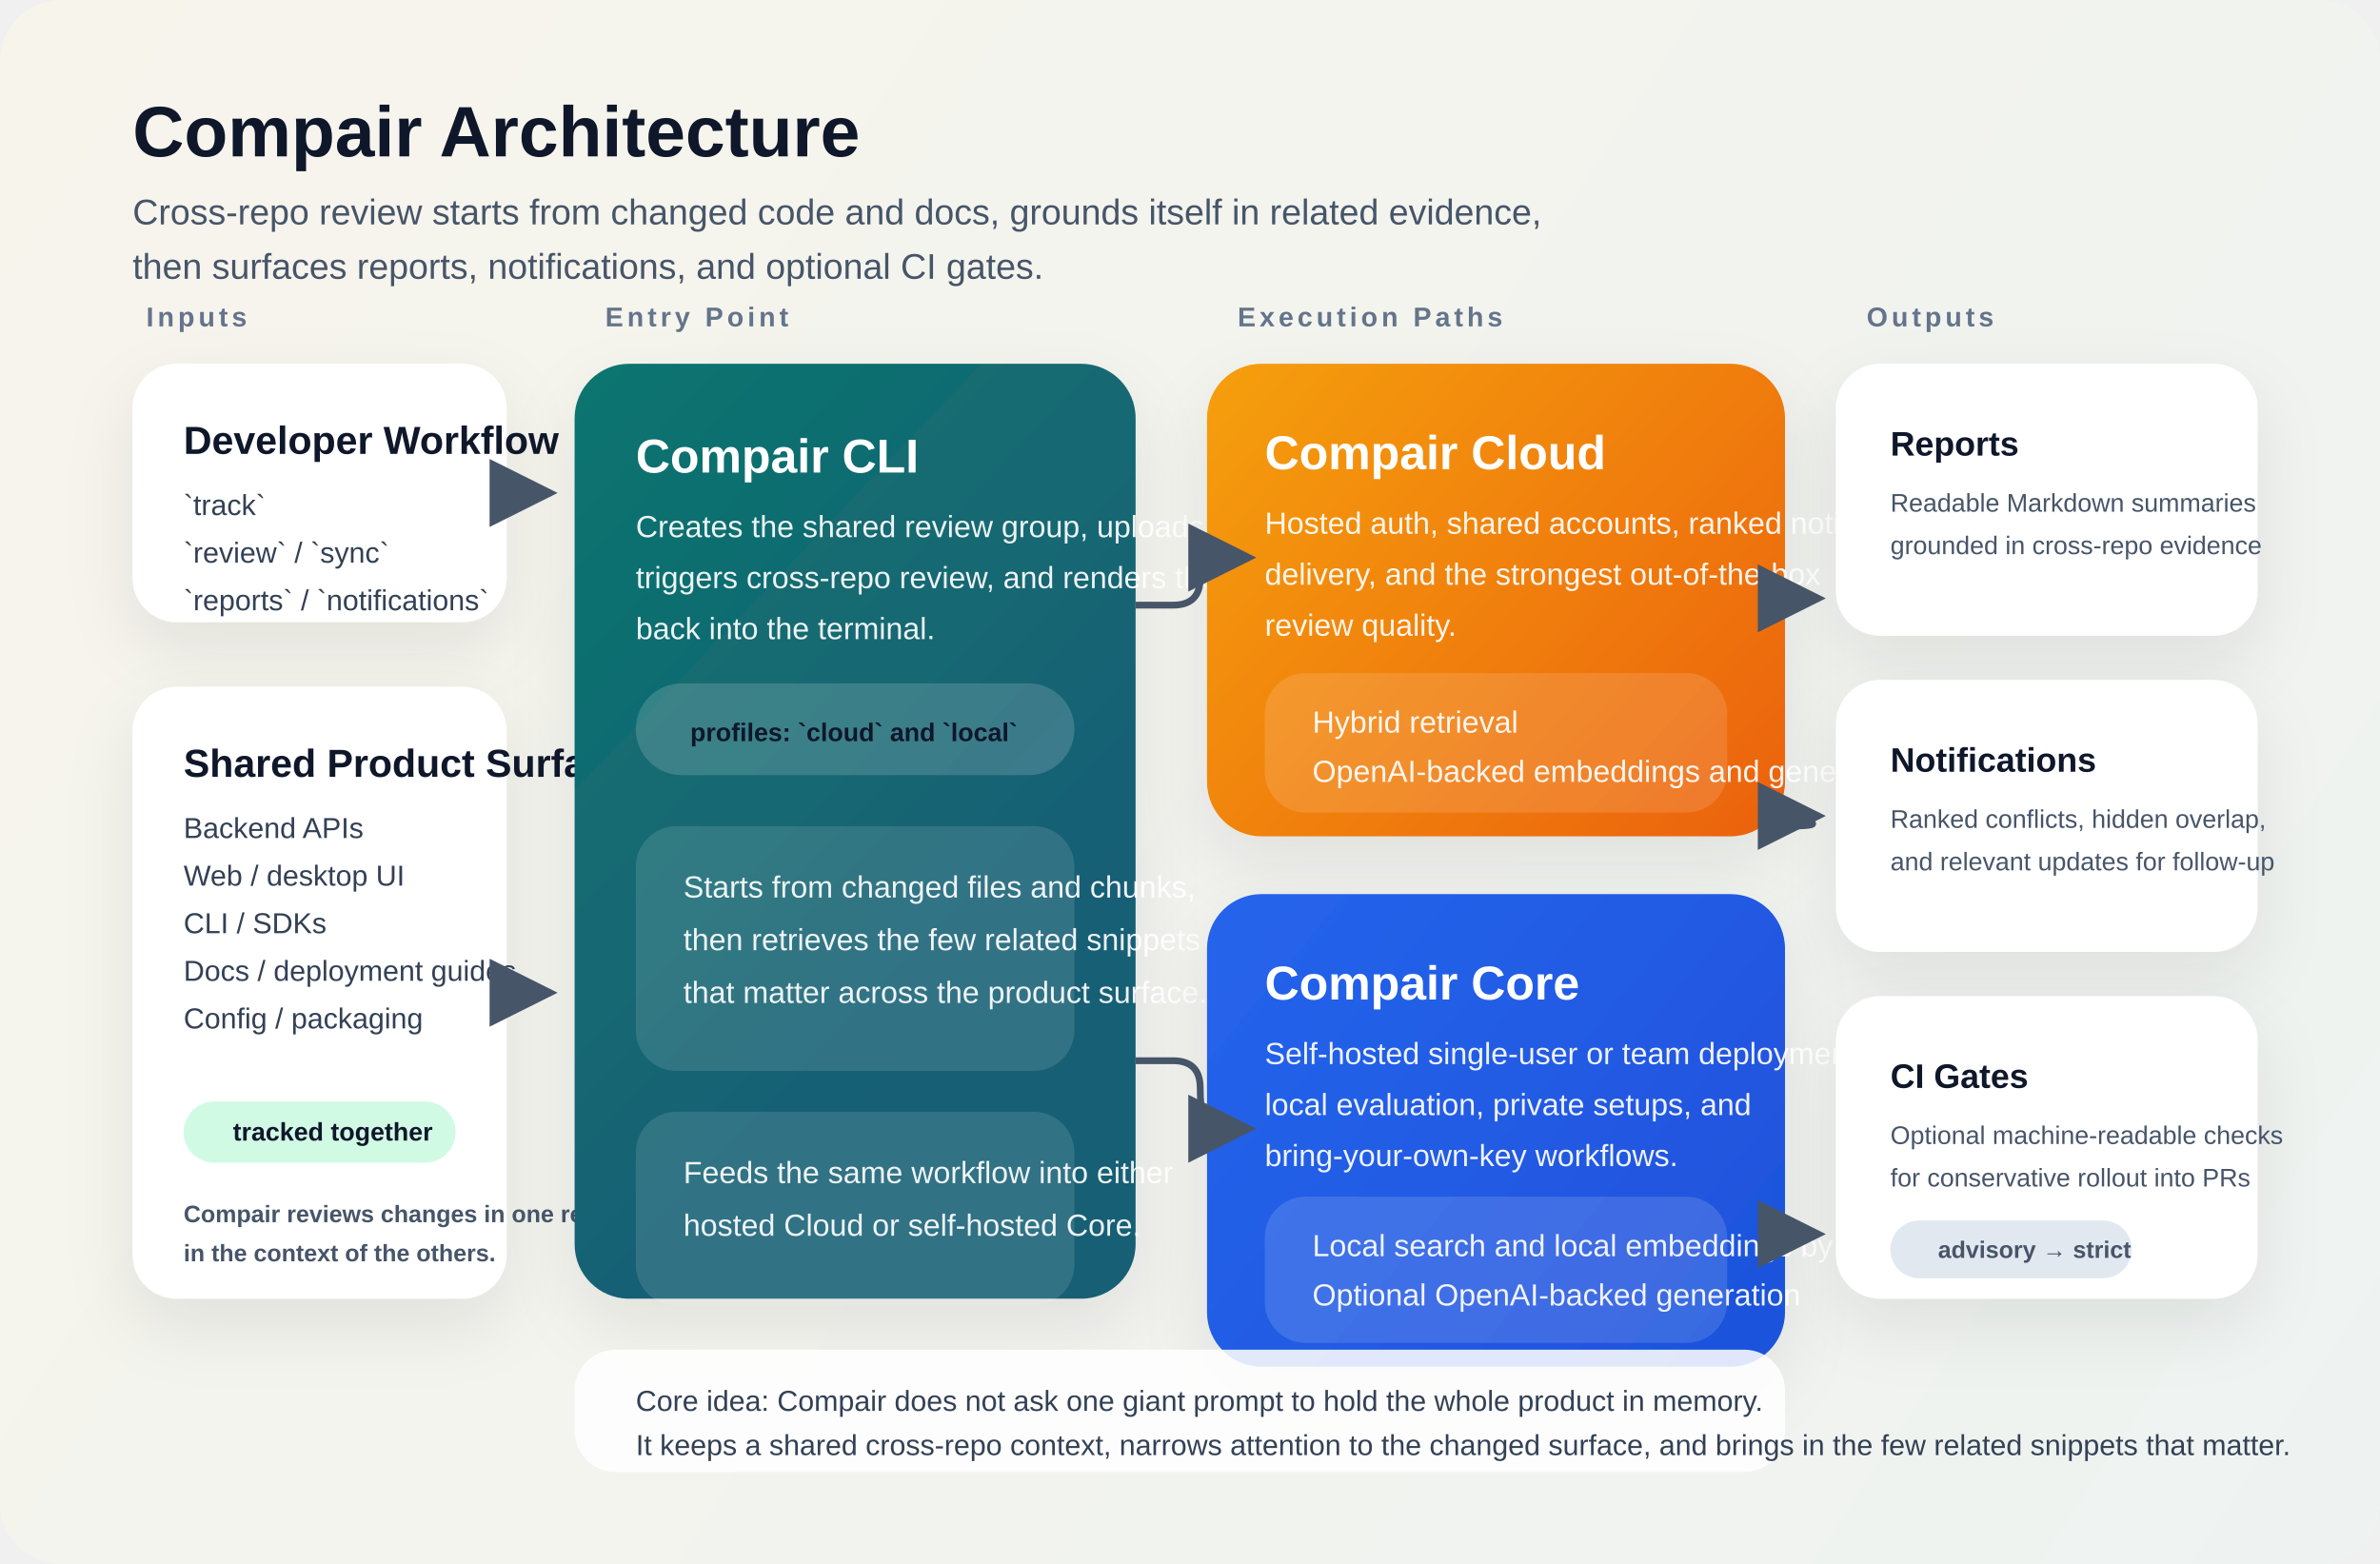
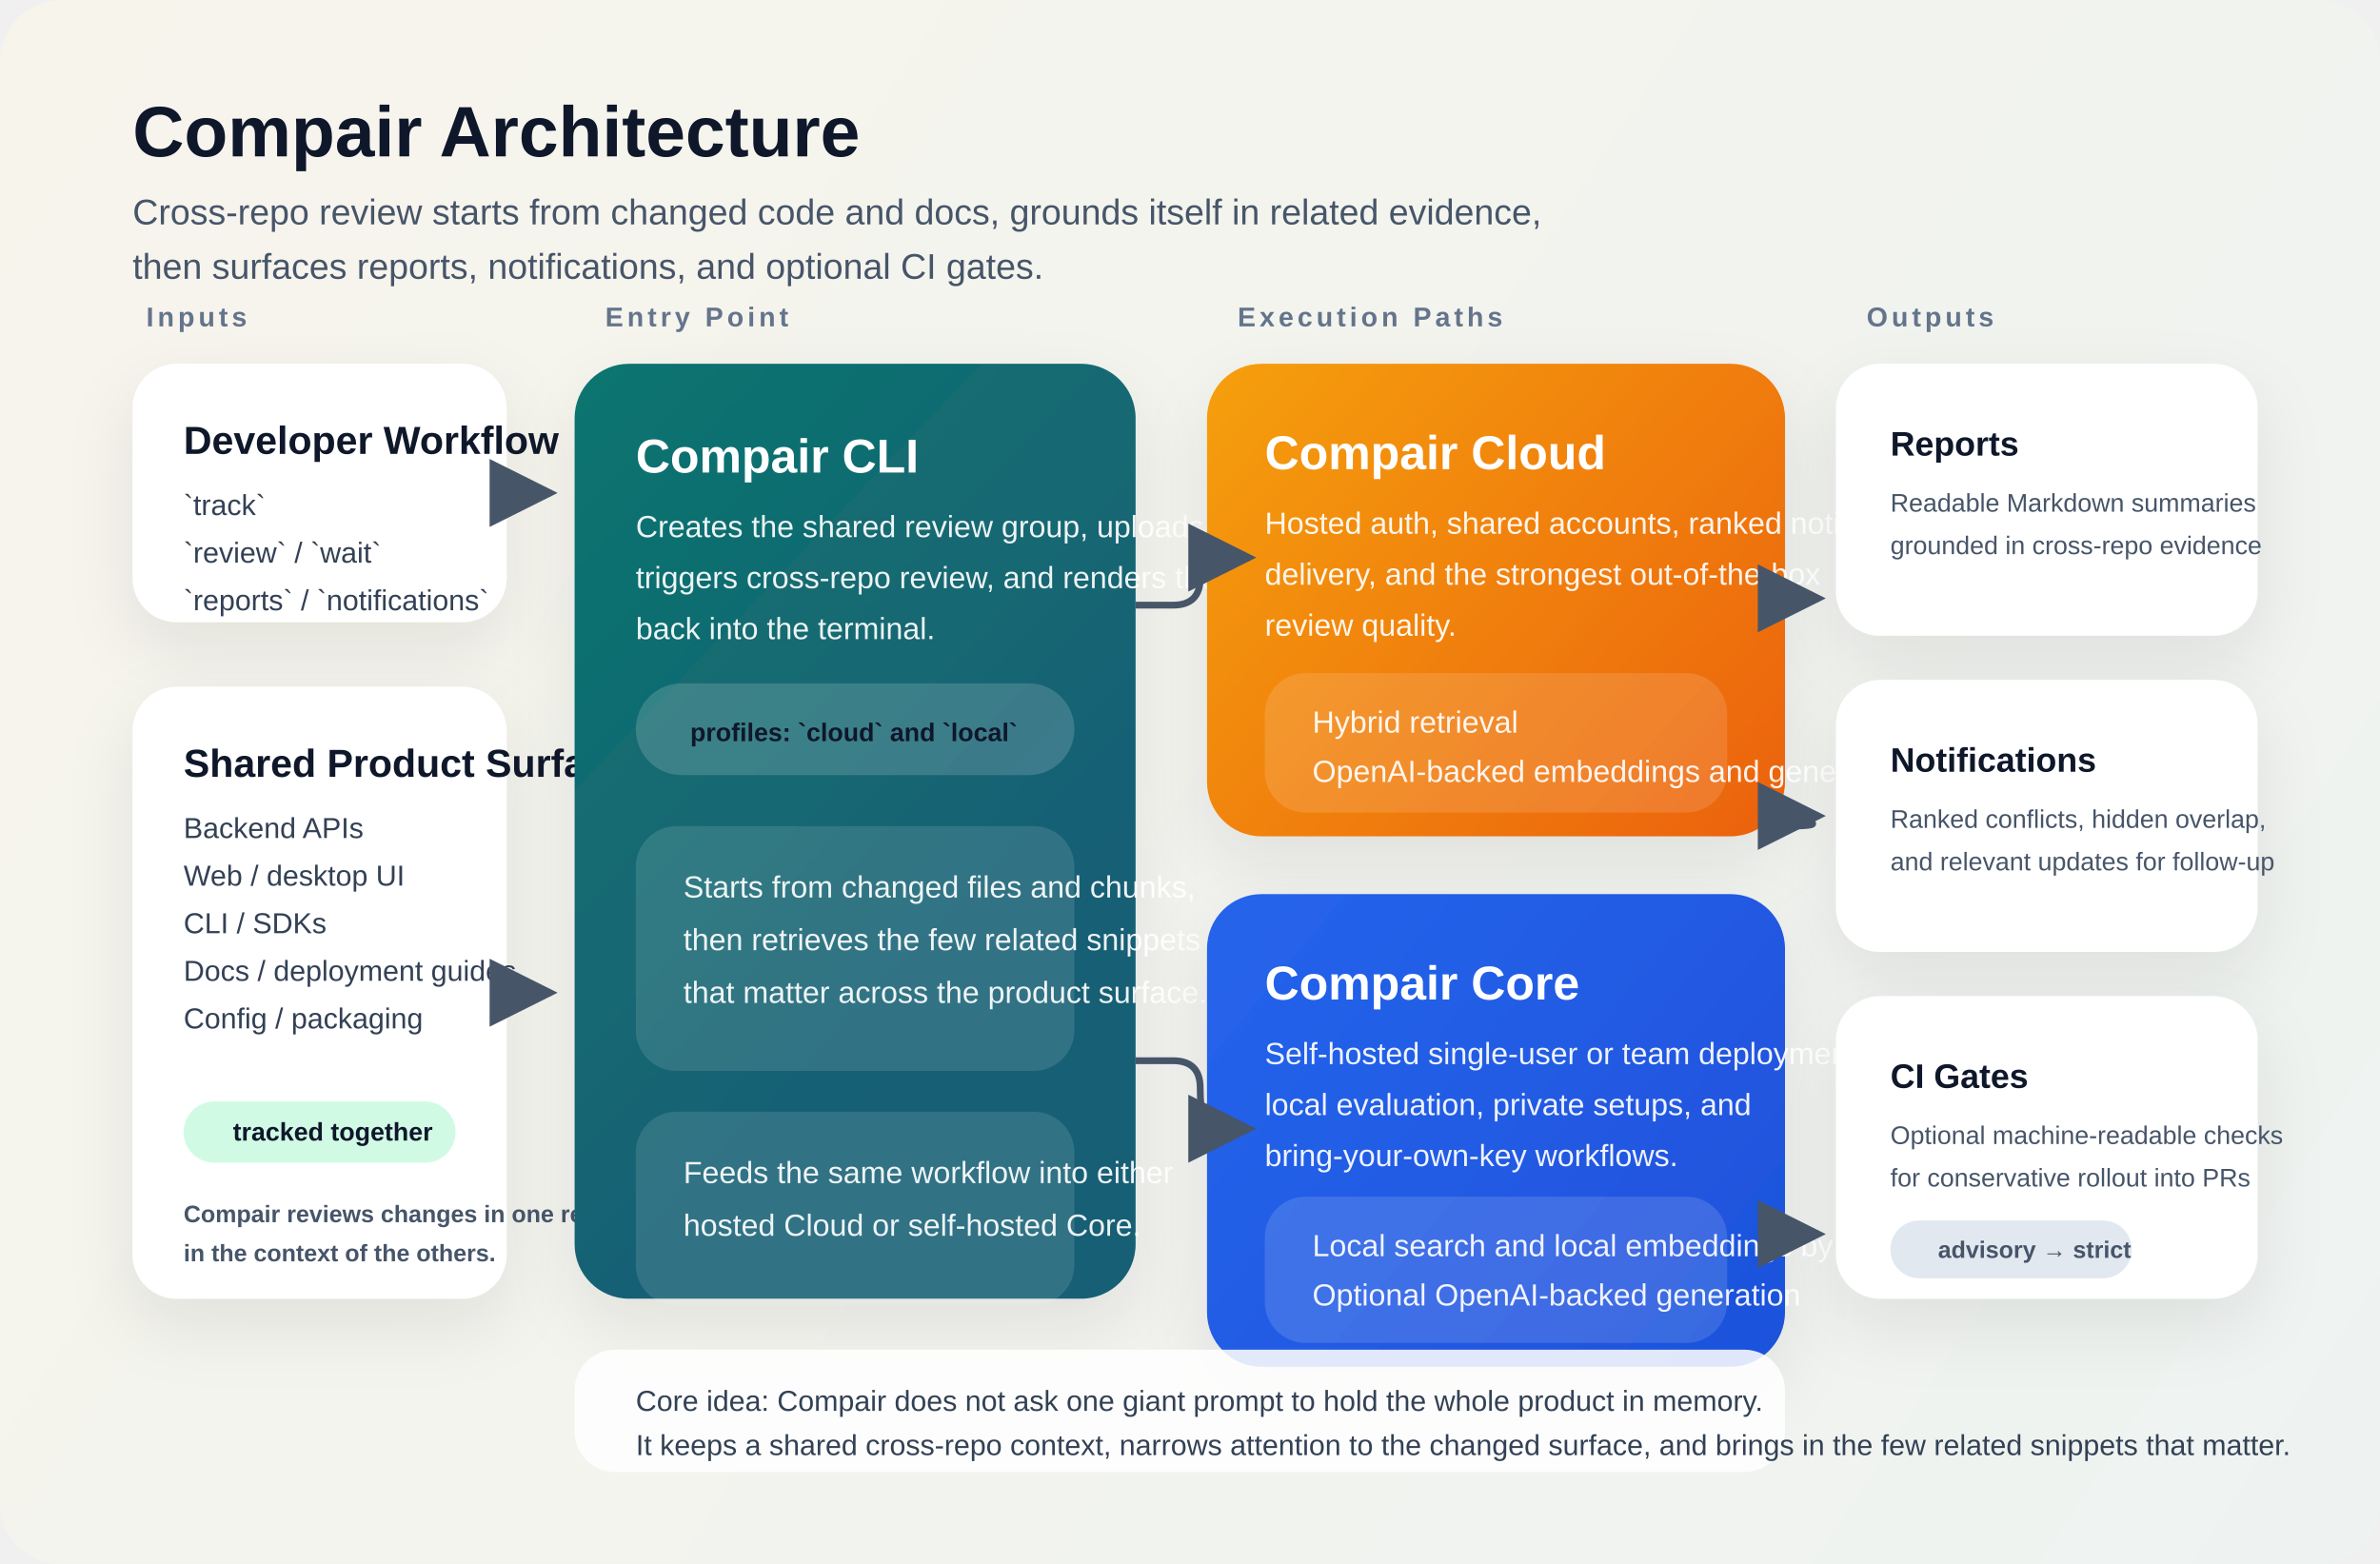
<svg xmlns="http://www.w3.org/2000/svg" width="1400" height="920" viewBox="0 0 1400 920" fill="none" role="img" aria-labelledby="title desc">
  <defs>
    <linearGradient id="bg" x1="0" y1="0" x2="1400" y2="920" gradientUnits="userSpaceOnUse">
      <stop stop-color="#F7F4EC" />
      <stop offset="1" stop-color="#EEF3F1" />
    </linearGradient>
    <linearGradient id="hero" x1="302" y1="214" x2="648" y2="544" gradientUnits="userSpaceOnUse">
      <stop stop-color="#0F766E" />
      <stop offset="1" stop-color="#155E75" />
    </linearGradient>
    <linearGradient id="cloud" x1="725" y1="210" x2="1092" y2="540" gradientUnits="userSpaceOnUse">
      <stop stop-color="#F59E0B" />
      <stop offset="1" stop-color="#EA580C" />
    </linearGradient>
    <linearGradient id="core" x1="725" y1="560" x2="1092" y2="864" gradientUnits="userSpaceOnUse">
      <stop stop-color="#2563EB" />
      <stop offset="1" stop-color="#1D4ED8" />
    </linearGradient>
    <filter id="shadow" x="0" y="0" width="1400" height="920" filterUnits="userSpaceOnUse" color-interpolation-filters="sRGB">
      <feDropShadow dx="0" dy="16" stdDeviation="20" flood-color="#0F172A" flood-opacity="0.08" />
    </filter>
    <marker id="arrow" viewBox="0 0 10 10" refX="9" refY="5" markerWidth="10" markerHeight="10" orient="auto-start-reverse">
      <path d="M 0 0 L 10 5 L 0 10 z" fill="#475569" />
    </marker>
    <style>
      .title { font: 700 42px 'Avenir Next', 'Segoe UI', Arial, sans-serif; fill: #0F172A; }
      .subtitle { font: 500 21px 'Avenir Next', 'Segoe UI', Arial, sans-serif; fill: #475569; }
      .section { font: 700 16px 'Avenir Next', 'Segoe UI', Arial, sans-serif; letter-spacing: 0.14em; text-transform: uppercase; fill: #64748B; }
      .cardTitle { font: 700 28px 'Avenir Next', 'Segoe UI', Arial, sans-serif; fill: white; }
      .cardBody { font: 500 18px 'Avenir Next', 'Segoe UI', Arial, sans-serif; fill: rgba(255,255,255,0.92); }
      .boxTitle { font: 700 23px 'Avenir Next', 'Segoe UI', Arial, sans-serif; fill: #0F172A; }
      .boxBody { font: 500 17px 'Avenir Next', 'Segoe UI', Arial, sans-serif; fill: #334155; }
      .pill { font: 700 15px 'Avenir Next', 'Segoe UI', Arial, sans-serif; fill: #0F172A; }
      .small { font: 600 14px 'Avenir Next', 'Segoe UI', Arial, sans-serif; fill: #475569; }
      .outputTitle { font: 700 20px 'Avenir Next', 'Segoe UI', Arial, sans-serif; fill: #0F172A; }
      .outputBody { font: 500 15px 'Avenir Next', 'Segoe UI', Arial, sans-serif; fill: #475569; }
    </style>
  </defs>
  <rect width="1400" height="920" rx="36" fill="url(#bg)" />
  <text x="78" y="92" class="title">Compair Architecture</text>
  <text x="78" y="132" class="subtitle">Cross-repo review starts from changed code and docs, grounds itself in related evidence,</text>
  <text x="78" y="164" class="subtitle">then surfaces reports, notifications, and optional CI gates.</text>
  <text x="86" y="192" class="section">Inputs</text>
  <g filter="url(#shadow)">
    <rect x="78" y="214" width="220" height="152" rx="26" fill="#FFFFFF" />
  </g>
  <text x="108" y="267" class="boxTitle">Developer Workflow</text>
  <text x="108" y="303" class="boxBody">`track`</text>
-   <text x="108" y="331" class="boxBody">`review` / `sync`</text>
+   <text x="108" y="331" class="boxBody">`review` / `wait`</text>
  <text x="108" y="359" class="boxBody">`reports` / `notifications`</text>
  <g filter="url(#shadow)">
    <rect x="78" y="404" width="220" height="360" rx="26" fill="#FFFFFF" />
  </g>
  <text x="108" y="457" class="boxTitle">Shared Product Surface</text>
  <text x="108" y="493" class="boxBody">Backend APIs</text>
  <text x="108" y="521" class="boxBody">Web / desktop UI</text>
  <text x="108" y="549" class="boxBody">CLI / SDKs</text>
  <text x="108" y="577" class="boxBody">Docs / deployment guides</text>
  <text x="108" y="605" class="boxBody">Config / packaging</text>
  <rect x="108" y="648" width="160" height="36" rx="18" fill="#D1FAE5" />
  <text x="137" y="671" class="pill">tracked together</text>
  <text x="108" y="719" class="small">Compair reviews changes in one repo</text>
  <text x="108" y="742" class="small">in the context of the others.</text>
  <text x="356" y="192" class="section">Entry Point</text>
  <g filter="url(#shadow)">
    <rect x="338" y="214" width="330" height="550" rx="32" fill="url(#hero)" />
  </g>
  <text x="374" y="278" class="cardTitle">Compair CLI</text>
  <text x="374" y="316" class="cardBody">Creates the shared review group, uploads repo snapshots,</text>
  <text x="374" y="346" class="cardBody">triggers cross-repo review, and renders the result</text>
  <text x="374" y="376" class="cardBody">back into the terminal.</text>
  <rect x="374" y="402" width="258" height="54" rx="27" fill="rgba(255,255,255,0.16)" />
  <text x="406" y="436" class="pill" fill="white">profiles: `cloud` and `local`</text>
  <rect x="374" y="486" width="258" height="144" rx="24" fill="rgba(255,255,255,0.12)" />
  <text x="402" y="528" class="cardBody">Starts from changed files and chunks,</text>
  <text x="402" y="559" class="cardBody">then retrieves the few related snippets</text>
  <text x="402" y="590" class="cardBody">that matter across the product surface.</text>
  <rect x="374" y="654" width="258" height="114" rx="24" fill="rgba(255,255,255,0.12)" />
  <text x="402" y="696" class="cardBody">Feeds the same workflow into either</text>
  <text x="402" y="727" class="cardBody">hosted Cloud or self-hosted Core.</text>
  <text x="728" y="192" class="section">Execution Paths</text>
  <g filter="url(#shadow)">
    <rect x="710" y="214" width="340" height="278" rx="32" fill="url(#cloud)" />
  </g>
  <text x="744" y="276" class="cardTitle">Compair Cloud</text>
  <text x="744" y="314" class="cardBody">Hosted auth, shared accounts, ranked notifications,</text>
  <text x="744" y="344" class="cardBody">delivery, and the strongest out-of-the-box</text>
  <text x="744" y="374" class="cardBody">review quality.</text>
  <rect x="744" y="396" width="272" height="82" rx="24" fill="rgba(255,255,255,0.13)" />
  <text x="772" y="431" class="cardBody">Hybrid retrieval</text>
  <text x="772" y="460" class="cardBody">OpenAI-backed embeddings and generation</text>
  <g filter="url(#shadow)">
    <rect x="710" y="526" width="340" height="278" rx="32" fill="url(#core)" />
  </g>
  <text x="744" y="588" class="cardTitle">Compair Core</text>
  <text x="744" y="626" class="cardBody">Self-hosted single-user or team deployment for</text>
  <text x="744" y="656" class="cardBody">local evaluation, private setups, and</text>
  <text x="744" y="686" class="cardBody">bring-your-own-key workflows.</text>
  <rect x="744" y="704" width="272" height="86" rx="24" fill="rgba(255,255,255,0.13)" />
  <text x="772" y="739" class="cardBody">Local search and local embeddings by default</text>
  <text x="772" y="768" class="cardBody">Optional OpenAI-backed generation</text>
  <text x="1098" y="192" class="section">Outputs</text>
  <g filter="url(#shadow)">
    <rect x="1080" y="214" width="248" height="160" rx="26" fill="#FFFFFF" />
  </g>
  <text x="1112" y="268" class="outputTitle">Reports</text>
  <text x="1112" y="301" class="outputBody">Readable Markdown summaries</text>
  <text x="1112" y="326" class="outputBody">grounded in cross-repo evidence</text>
  <g filter="url(#shadow)">
    <rect x="1080" y="400" width="248" height="160" rx="26" fill="#FFFFFF" />
  </g>
  <text x="1112" y="454" class="outputTitle">Notifications</text>
  <text x="1112" y="487" class="outputBody">Ranked conflicts, hidden overlap,</text>
  <text x="1112" y="512" class="outputBody">and relevant updates for follow-up</text>
  <g filter="url(#shadow)">
    <rect x="1080" y="586" width="248" height="178" rx="26" fill="#FFFFFF" />
  </g>
  <text x="1112" y="640" class="outputTitle">CI Gates</text>
  <text x="1112" y="673" class="outputBody">Optional machine-readable checks</text>
  <text x="1112" y="698" class="outputBody">for conservative rollout into PRs</text>
  <rect x="1112" y="718" width="142" height="34" rx="17" fill="#E2E8F0" />
  <text x="1140" y="740" class="small">advisory → strict</text>
  <path d="M298 290 H324" stroke="#64748B" stroke-width="4" marker-end="url(#arrow)" />
  <path d="M298 584 H324" stroke="#64748B" stroke-width="4" marker-end="url(#arrow)" />
  <path d="M668 356 H690 Q706 356 706 340 V340 Q706 328 714 328 H735" stroke="#475569" stroke-width="4" fill="none" marker-end="url(#arrow)" />
  <path d="M668 624 H690 Q706 624 706 640 V640 Q706 664 714 664 H735" stroke="#475569" stroke-width="4" fill="none" marker-end="url(#arrow)" />
  <path d="M1050 352 H1070" stroke="#475569" stroke-width="4" marker-end="url(#arrow)" />
  <path d="M1050 486 C1090 486 1040 480 1070 480" stroke="#475569" stroke-width="4" fill="none" marker-end="url(#arrow)" />
  <path d="M1050 726 H1070" stroke="#475569" stroke-width="4" marker-end="url(#arrow)" />
  <rect x="338" y="794" width="712" height="72" rx="24" fill="#FFFFFF" opacity="0.86" />
  <text x="374" y="830" class="boxBody">Core idea: Compair does not ask one giant prompt to hold the whole product in memory.</text>
  <text x="374" y="856" class="boxBody">It keeps a shared cross-repo context, narrows attention to the changed surface, and brings in the few related snippets that matter.</text>
</svg>
